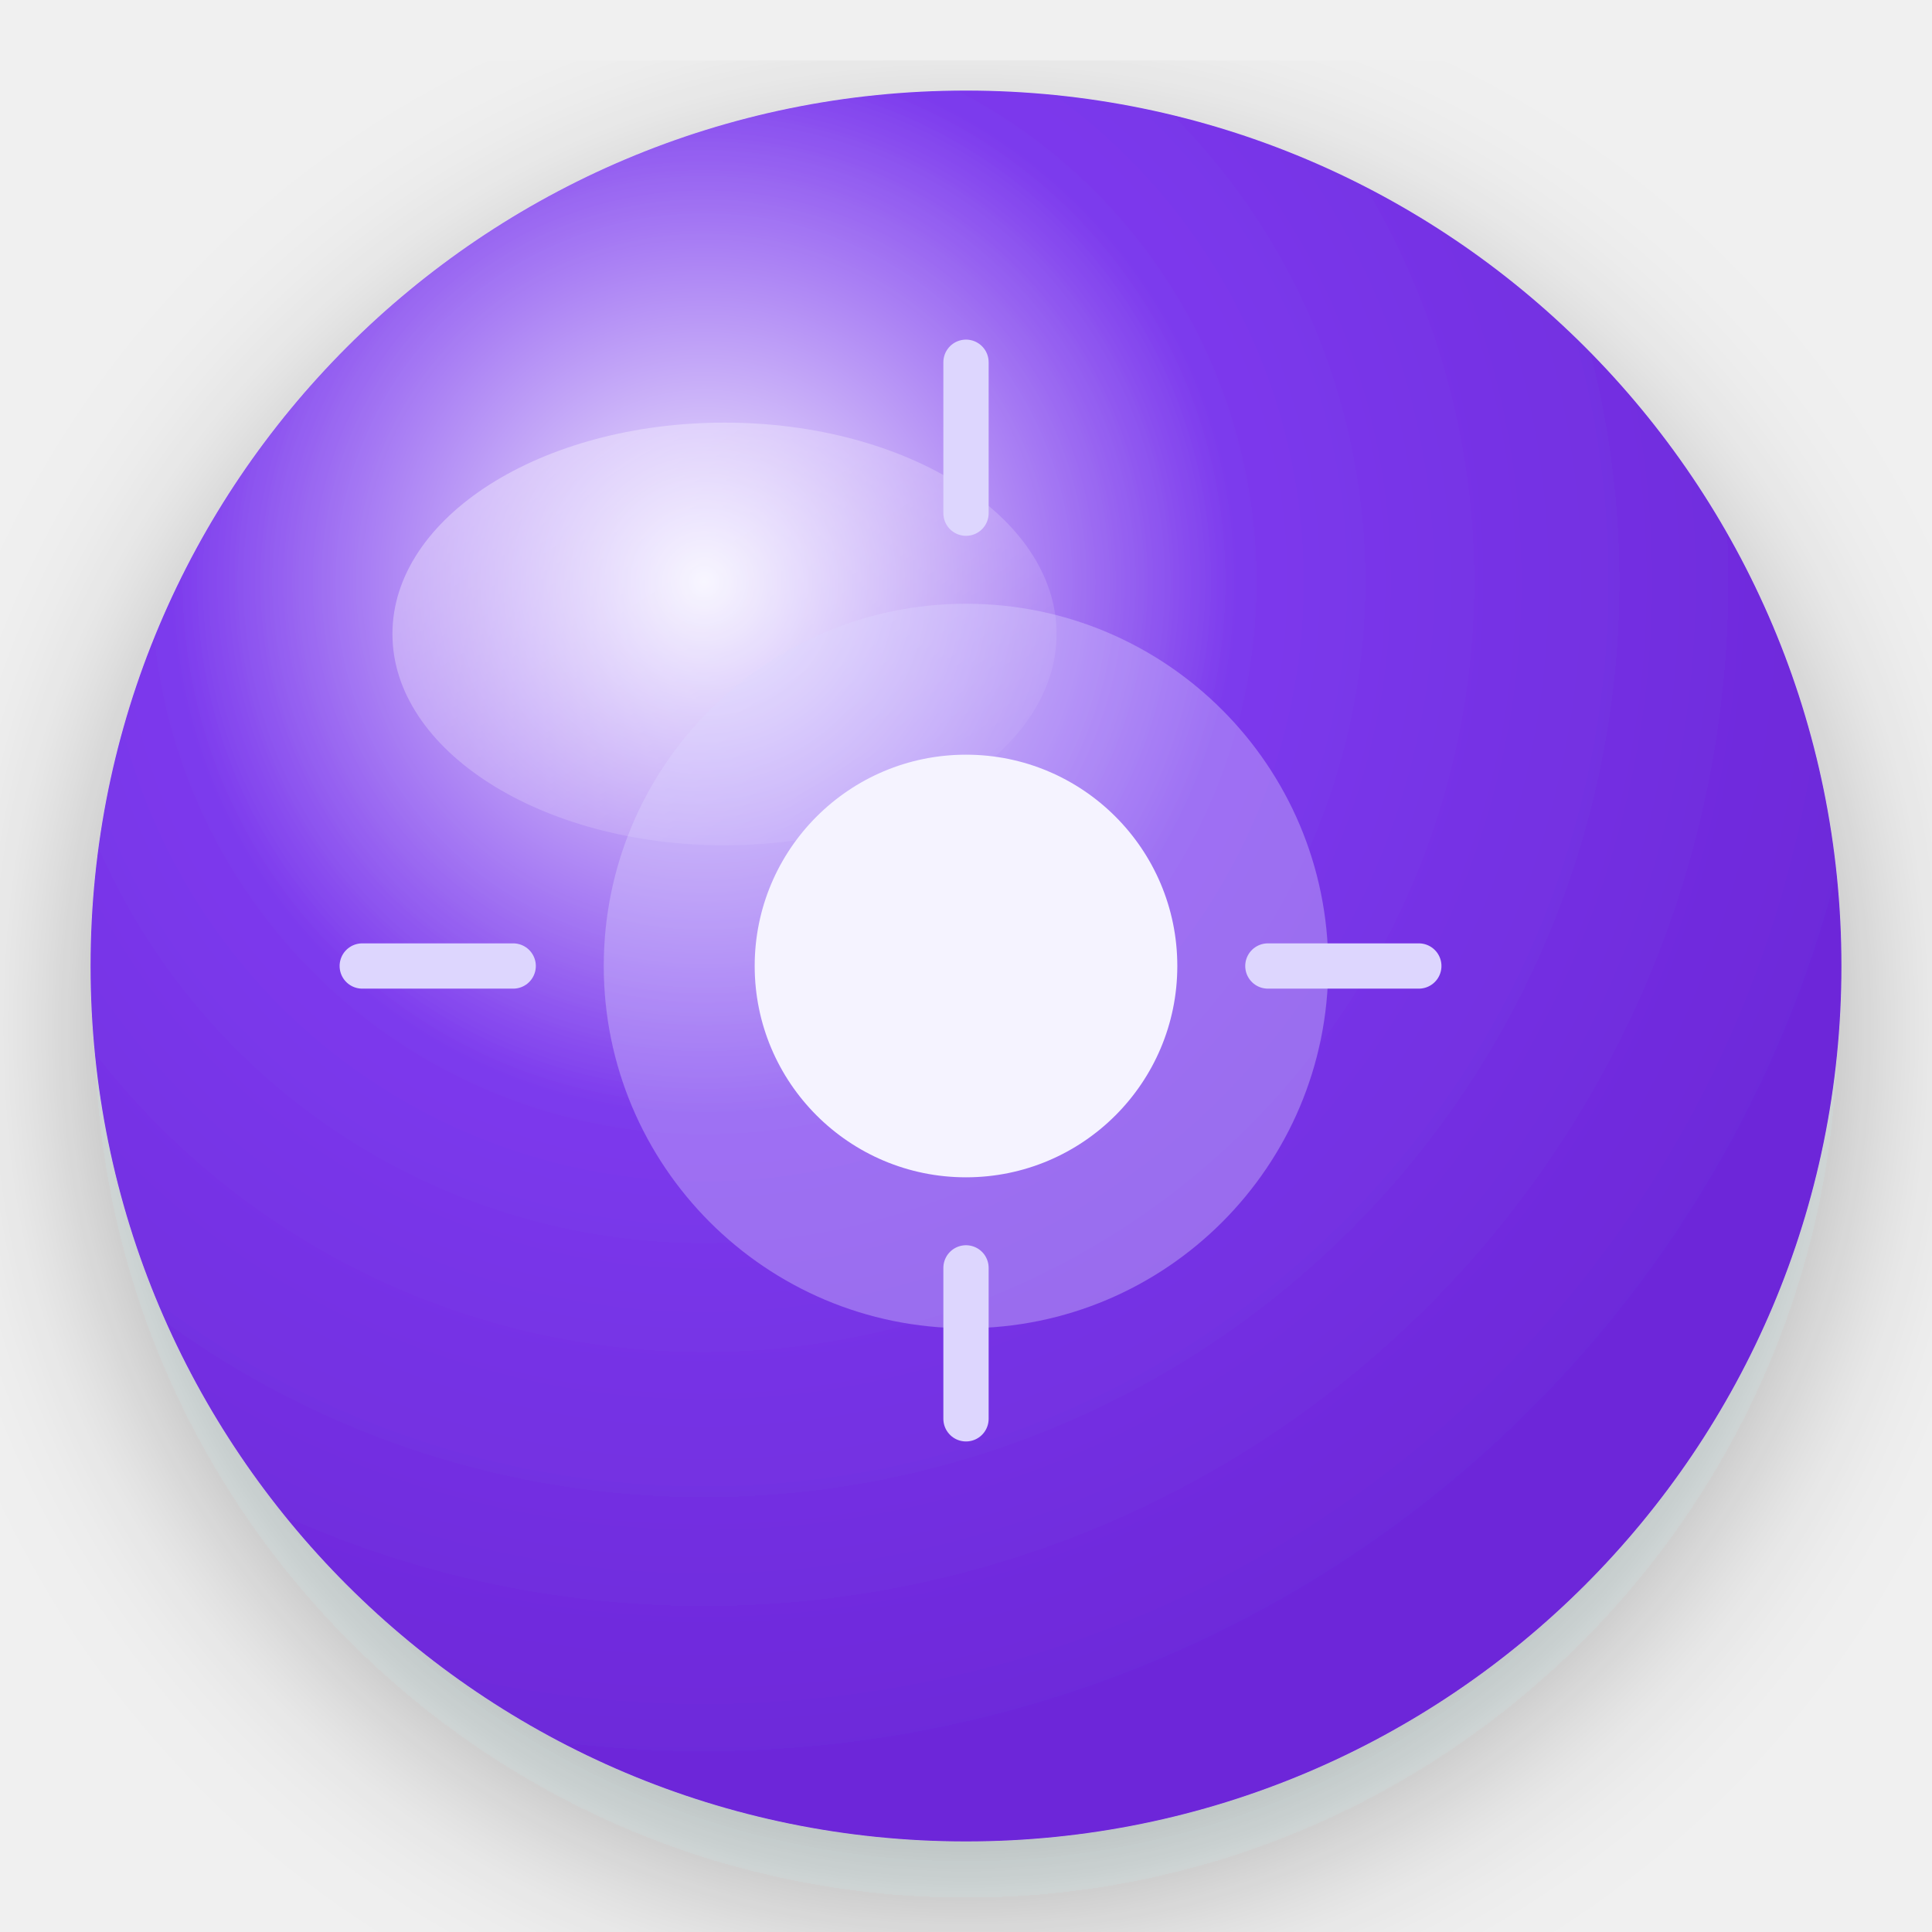
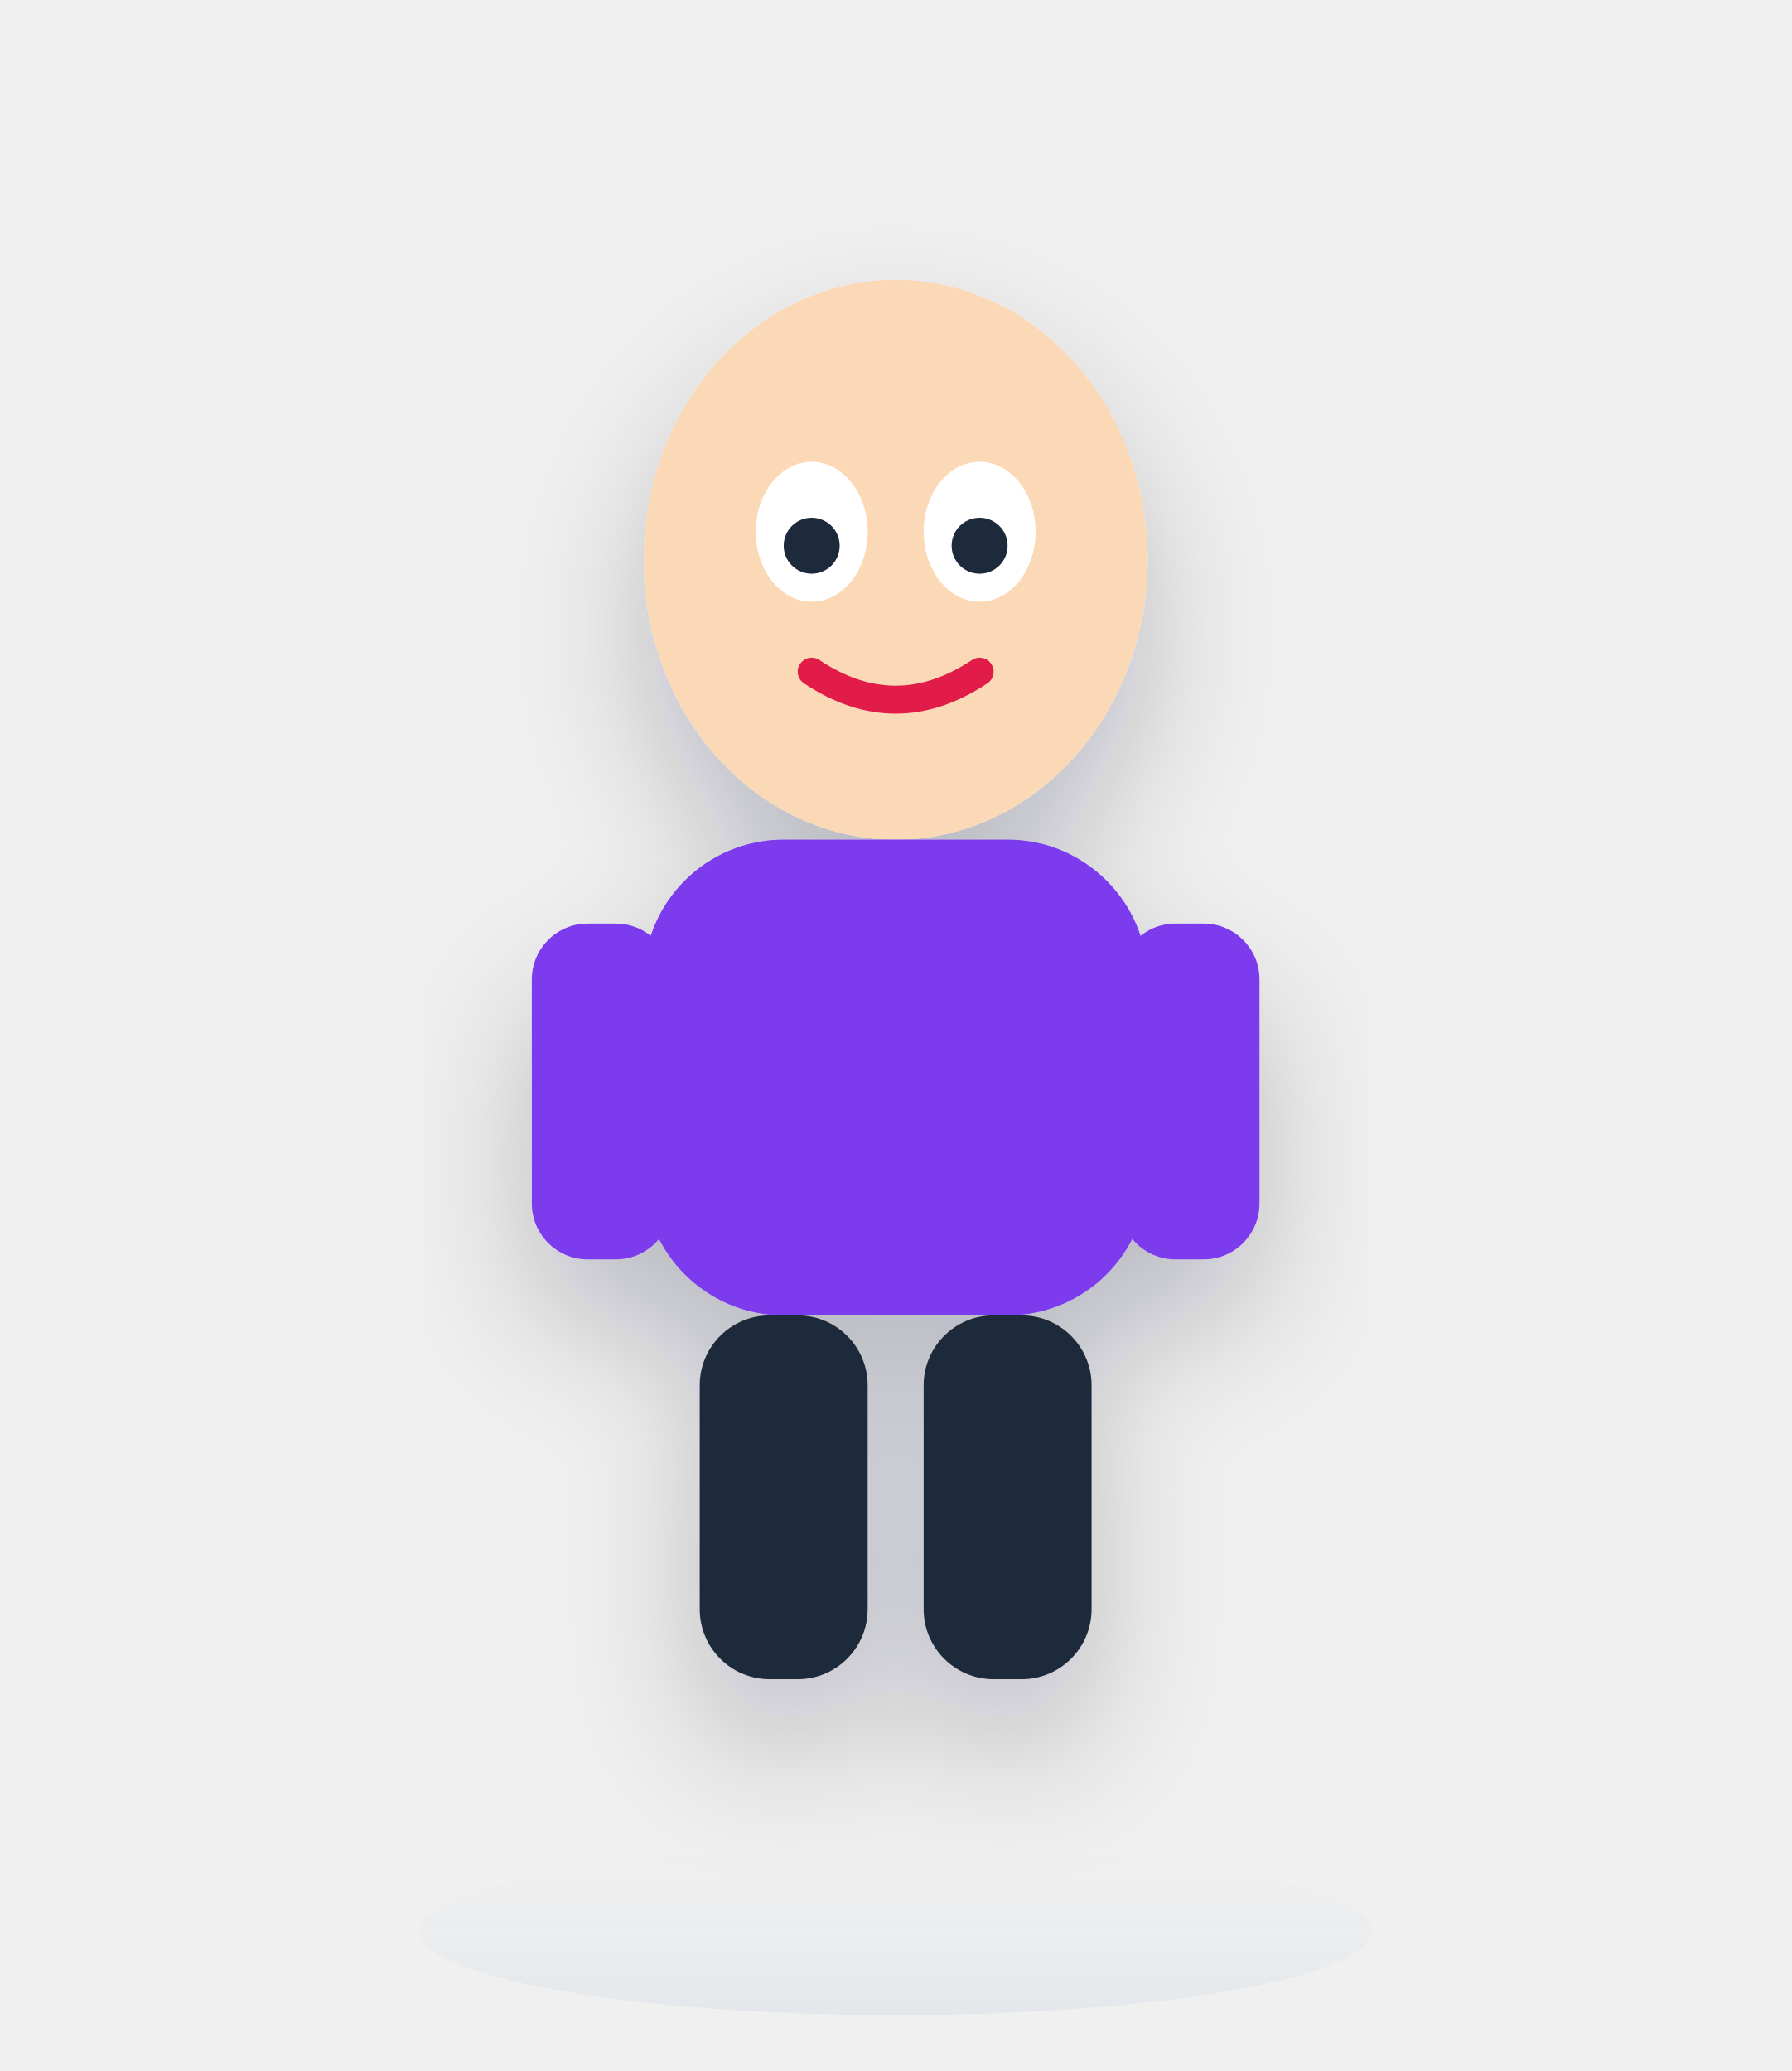
- <svg xmlns="http://www.w3.org/2000/svg" viewBox="0 0 128 128" role="img" aria-hidden="true">
+ <svg xmlns="http://www.w3.org/2000/svg" viewBox="0 0 128 148" role="img" aria-hidden="true">
  <defs>
-     <radialGradient id="sphere" cx="35%" cy="28%" r="68%">
-       <stop offset="0%" stop-color="#f5f3ff" />
-       <stop offset="45%" stop-color="#7c3aed" />
-       <stop offset="100%" stop-color="#6d28d9" />
-     </radialGradient>
-     <filter id="depth" x="-20%" y="-20%" width="140%" height="140%">
-       <feDropShadow dx="0" dy="4" stdDeviation="6" flood-color="#0f172a" flood-opacity="0.28" />
+     <filter id="charShadow" x="-15%" y="-10%" width="130%" height="130%">
+       <feDropShadow dx="0" dy="5" stdDeviation="5" flood-color="#0f172a" flood-opacity="0.22" />
    </filter>
-     <linearGradient id="shine" x1="0" y1="0" x2="1" y2="1">
-       <stop offset="0%" stop-color="#ffffff" stop-opacity="0.55" />
-       <stop offset="100%" stop-color="#ffffff" stop-opacity="0" />
+     <linearGradient id="floor" x1="0" y1="0" x2="0" y2="1">
+       <stop offset="0%" stop-color="#e2e8f0" stop-opacity="0" />
+       <stop offset="100%" stop-color="#cbd5e1" stop-opacity="0.35" />
    </linearGradient>
  </defs>
-   <circle cx="64" cy="64" r="58" fill="url(#sphere)" filter="url(#depth)" />
-   <ellipse cx="48" cy="42" rx="22" ry="14" fill="url(#shine)" opacity="0.75" />
-   <circle cx="64" cy="64" r="24" fill="#ddd6fe" opacity="0.35" />
-   <circle cx="64" cy="64" r="14" fill="#f5f3ff" />
-   <path d="M64 24 V34 M64 94 V84 M24 64 H34 M94 64 H84" stroke="#ddd6fe" stroke-width="3" stroke-linecap="round" />
+   <ellipse cx="64" cy="138" rx="34" ry="6" fill="url(#floor)" />
+   <g filter="url(#charShadow)">
+     <ellipse cx="64" cy="40" rx="18" ry="20" fill="#fcd9b6" />
+     <ellipse cx="58" cy="38" rx="4" ry="5" fill="#ffffff" />
+     <ellipse cx="70" cy="38" rx="4" ry="5" fill="#ffffff" />
+     <circle cx="58" cy="39" r="2" fill="#1e293b" />
+     <circle cx="70" cy="39" r="2" fill="#1e293b" />
+     <path d="M58 48 Q64 52 70 48" fill="none" stroke="#e11d48" stroke-width="2" stroke-linecap="round" />
+     <rect x="46" y="60" width="36" height="34" rx="10" fill="#7c3aed" />
+     <rect x="38" y="66" width="10" height="24" rx="4" fill="#7c3aed" />
+     <rect x="80" y="66" width="10" height="24" rx="4" fill="#7c3aed" />
+     <rect x="50" y="94" width="12" height="26" rx="5" fill="#1e293b" />
+     <rect x="66" y="94" width="12" height="26" rx="5" fill="#1e293b" />
+   </g>
</svg>
